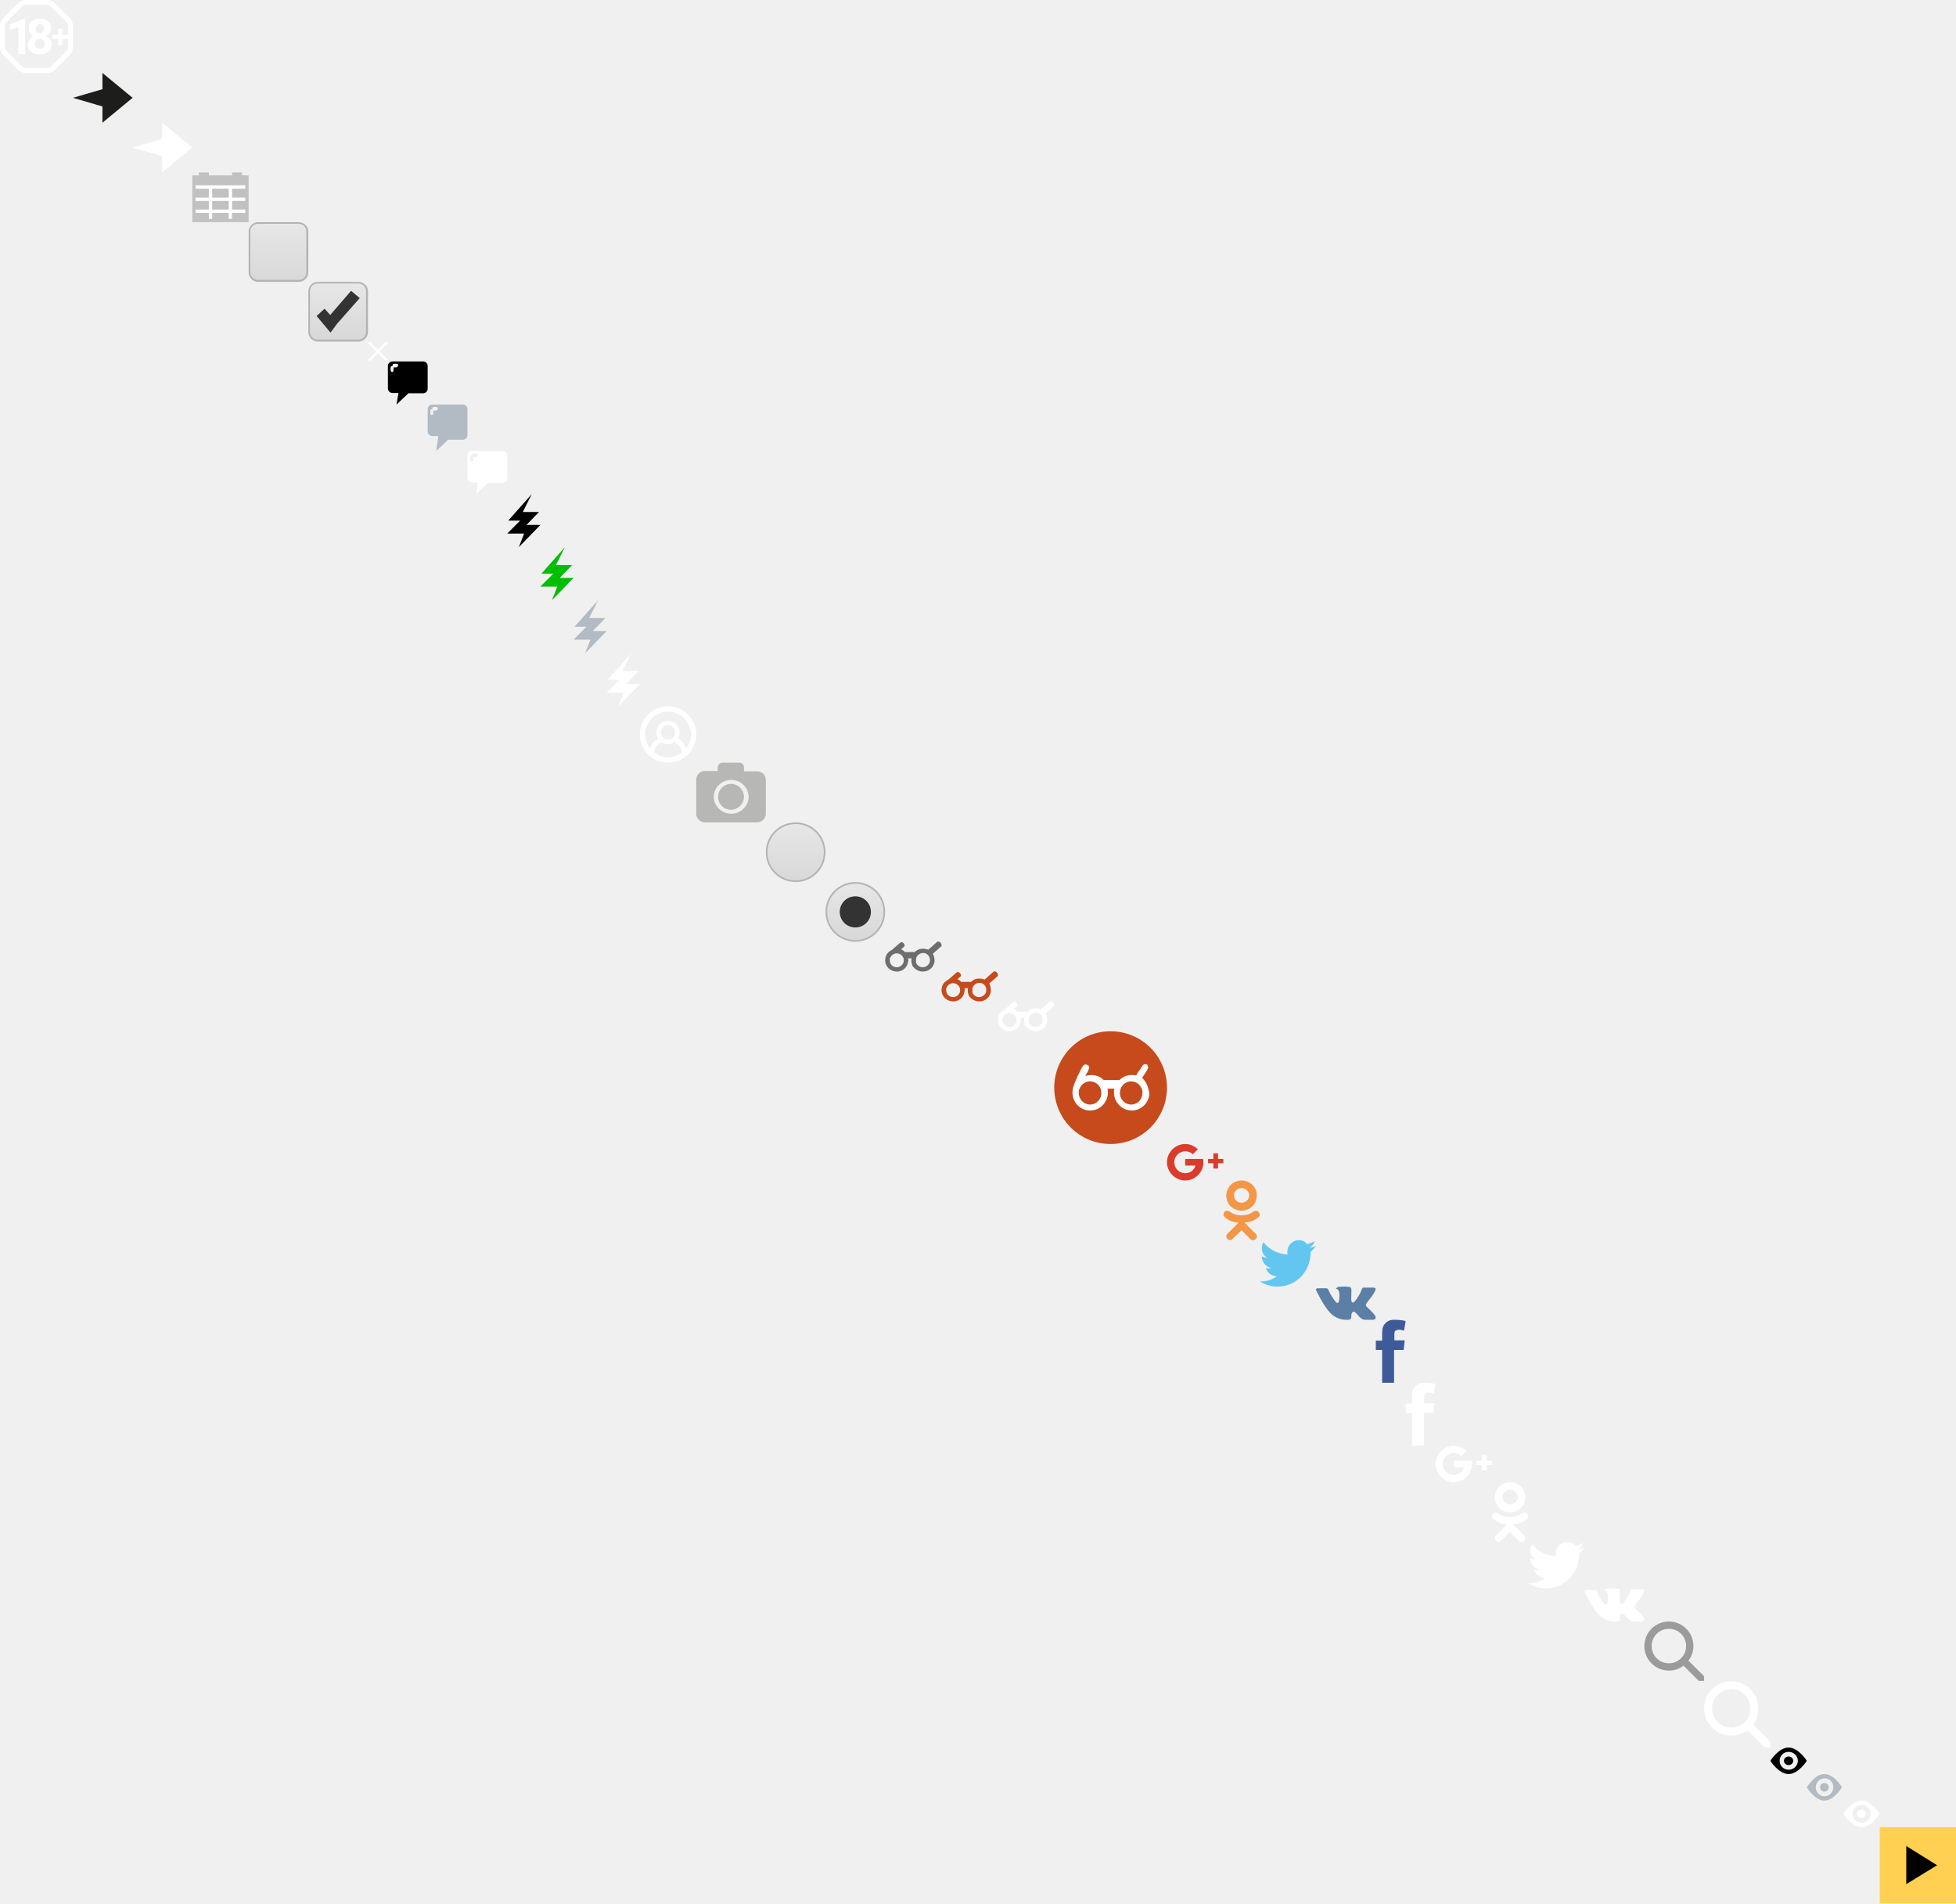
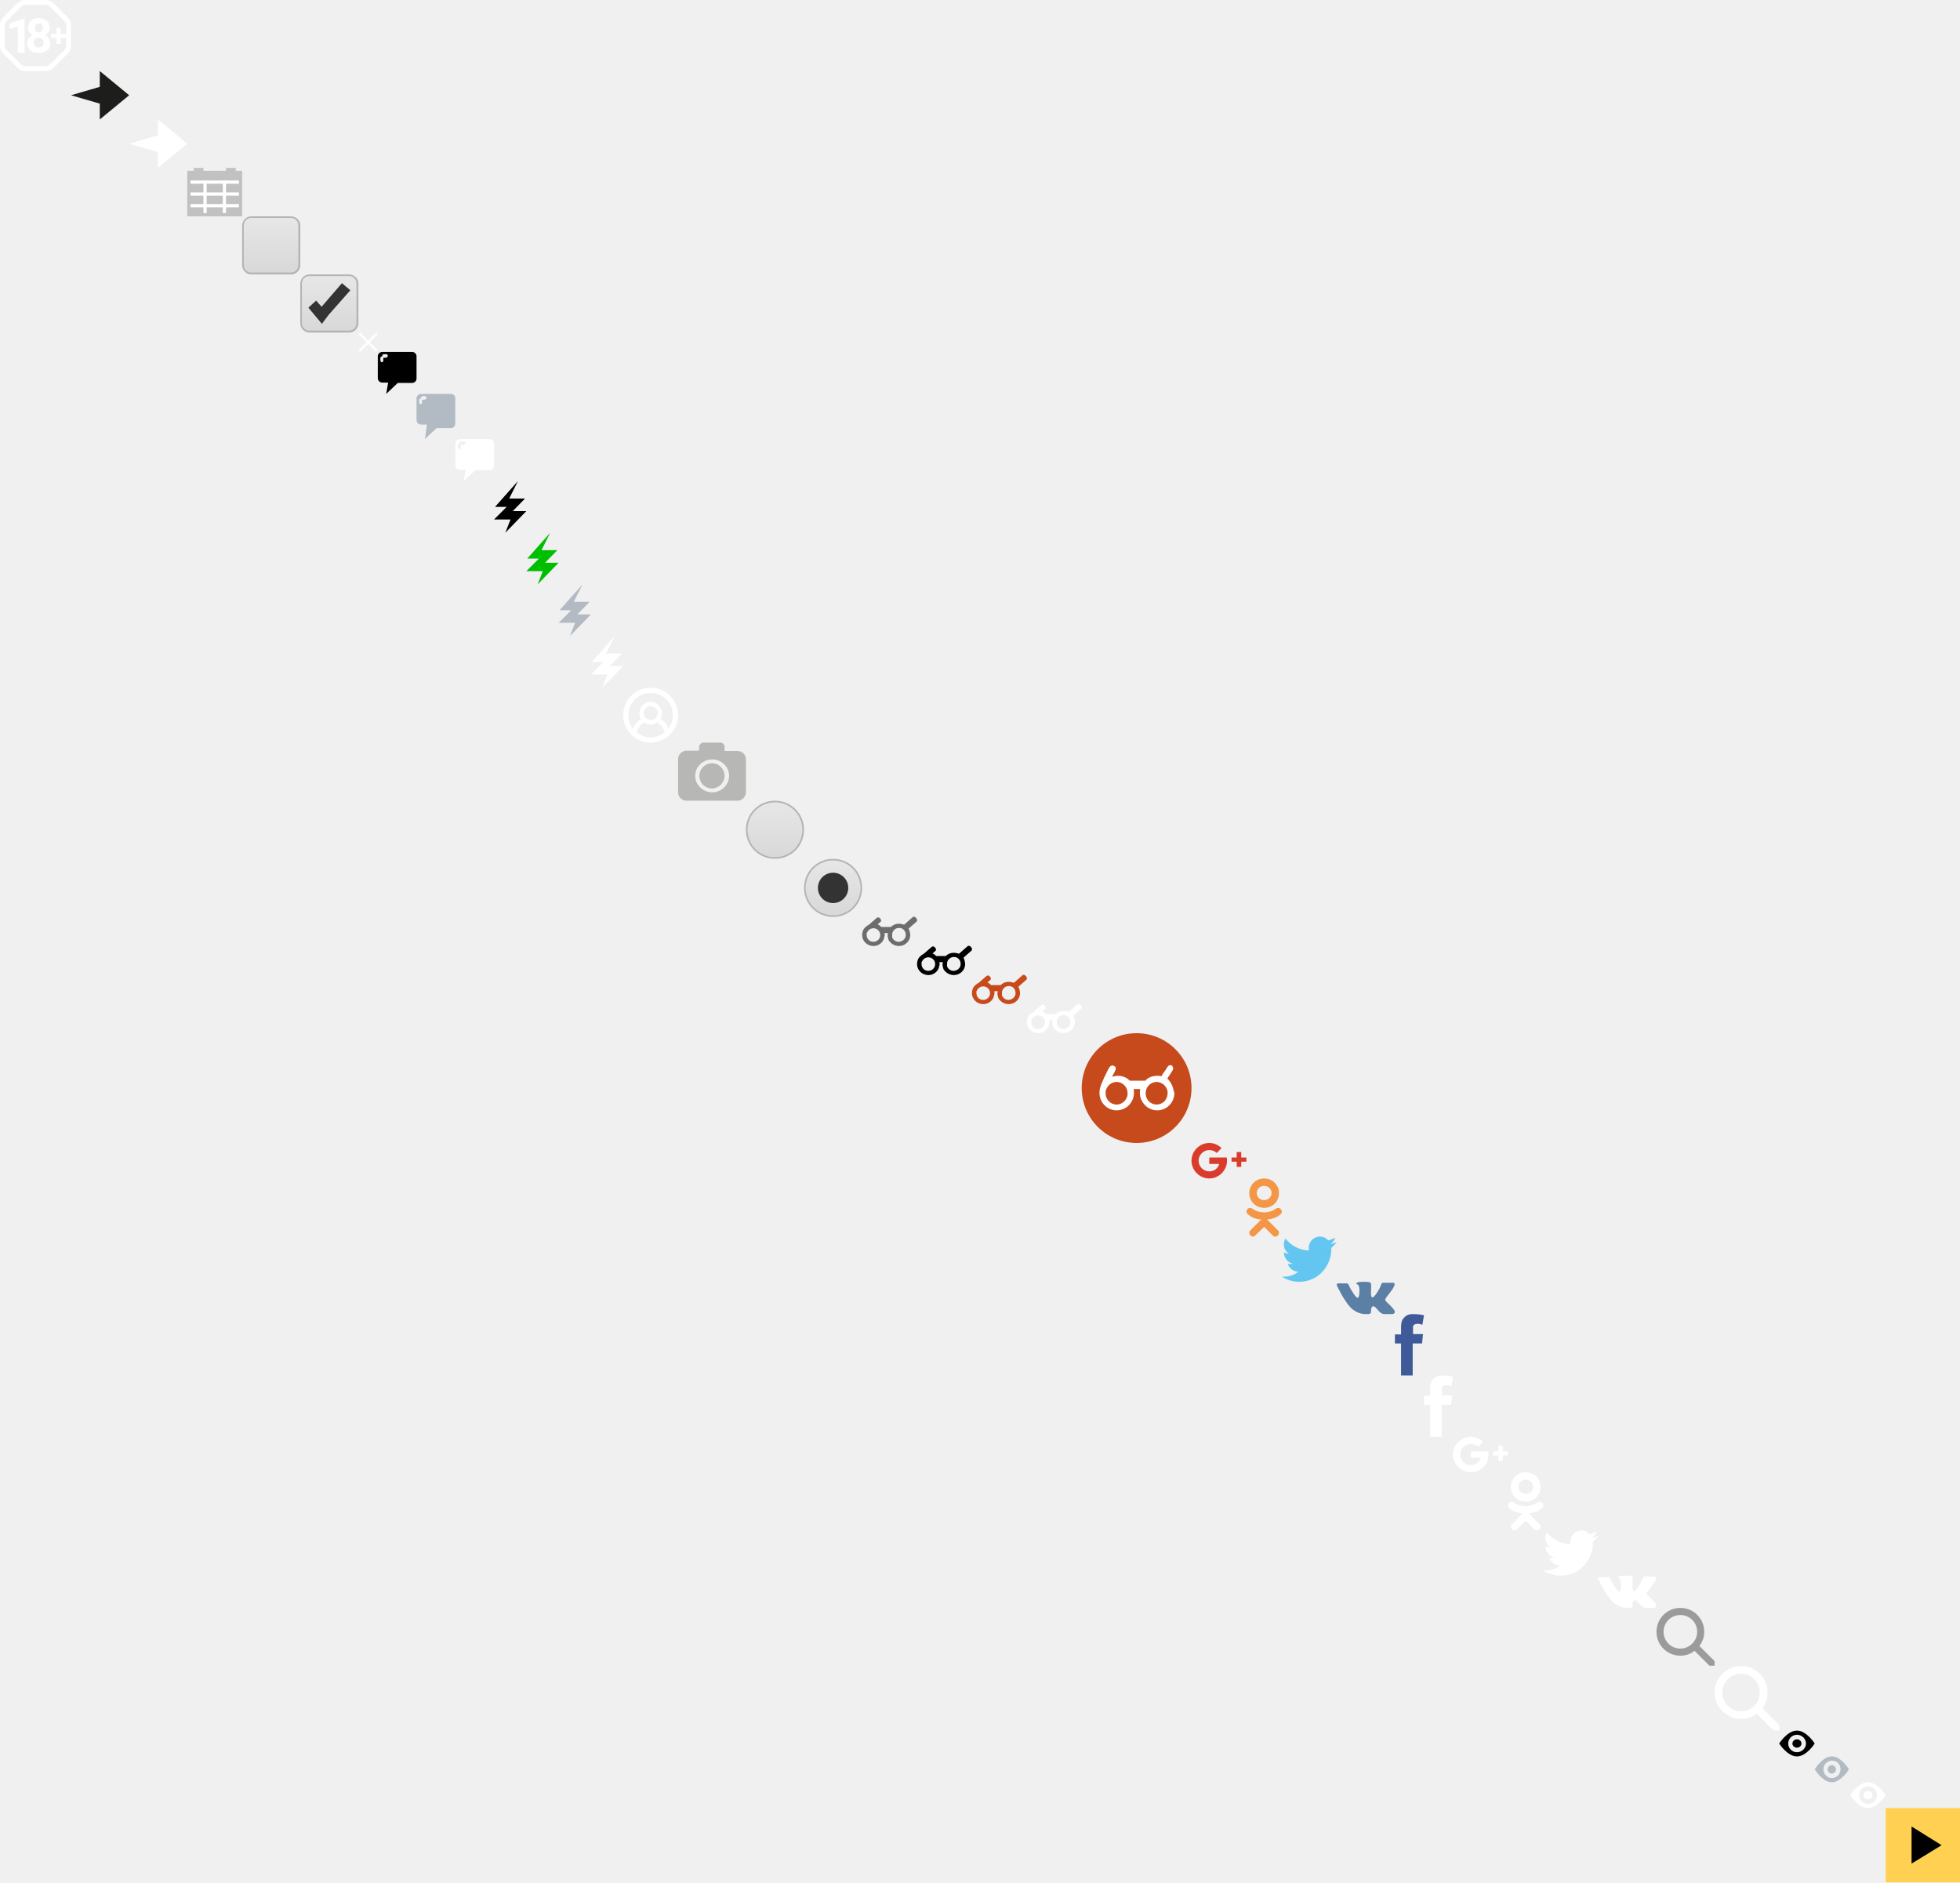
- <svg xmlns="http://www.w3.org/2000/svg" width="590" height="574" viewBox="0 0 590 574">
+ <svg xmlns="http://www.w3.org/2000/svg" width="607" height="583" viewBox="0 0 607 583">
  <svg id="18plus" viewBox="0 0 22 22" width="22" height="22">
    <style>.aast0{fill:#fff}</style>
    <path class="aast0" d="M14.2 22H7.8c-.9 0-1.7-.3-2.3-.9L.9 16.5c-.6-.6-.9-1.4-.9-2.3V7.8c0-.9.3-1.7.9-2.3L5.5.9C6.1.3 6.9 0 7.8 0h6.4c.9 0 1.7.3 2.3.9l4.6 4.6c.6.6.9 1.4.9 2.3v6.4c0 .9-.3 1.7-.9 2.3l-4.6 4.6c-.6.6-1.4.9-2.3.9zM7.8 1.5c-.5 0-.9.2-1.2.5L2 6.6c-.3.3-.5.7-.5 1.2v6.4c0 .5.2.9.5 1.2L6.6 20c.3.3.8.5 1.2.5h6.4c.5 0 .9-.2 1.2-.5l4.6-4.6c.3-.3.5-.8.5-1.2V7.8c0-.5-.2-.9-.5-1.2L15.4 2c-.3-.3-.8-.5-1.2-.5H7.8z" />
    <path class="aast0" d="M7.6 16.3H5.5V8.2L3 9V7.3l4.4-1.6h.2v10.6zM15.4 8.5c0 .5-.1 1-.4 1.4-.3.4-.6.7-1.1 1 .5.2.9.6 1.2 1 .3.4.5.9.5 1.5 0 .9-.3 1.7-1 2.2-.6.5-1.5.8-2.6.8s-2-.3-2.6-.8c-.6-.5-1-1.3-1-2.2 0-.6.2-1.1.5-1.5.3-.4.7-.8 1.2-1-.5-.2-.8-.6-1.1-1-.2-.4-.3-.9-.3-1.4 0-.9.3-1.6.9-2.2.6-.5 1.4-.7 2.4-.7s1.8.3 2.4.8c.7.5 1 1.2 1 2.1zm-1.9 4.7c0-.5-.1-.8-.4-1.1-.3-.3-.6-.4-1.1-.4-.4 0-.8.1-1.1.4s-.4.6-.4 1.1c0 .5.1.8.4 1.1.3.3.6.4 1.1.4.5 0 .8-.1 1.1-.4.3-.2.4-.6.4-1.1zm-.2-4.6c0-.4-.1-.7-.3-1s-.6-.3-1-.3-.7.1-.9.4c-.2.2-.3.6-.3 1s.1.8.3 1c.2.2.5.3.9.3s.7-.1.9-.4c.3-.2.4-.5.4-1z" />
    <g>
      <path class="aast0" d="M18.8 10.5h1.7v1.2h-1.7v1.9h-1.3v-1.9h-1.7v-1.2h1.7V8.6h1.3v1.9z" />
    </g>
  </svg>
  <svg id="arrow-black" viewBox="0 0 18 15" width="18" height="15" x="22" y="22">
    <style>.abst0{fill:#1d1d1b}</style>
    <path class="abst0" d="M18 7.5L8.9 0v4.9L0 7.5l8.9 2.6V15z" />
  </svg>
  <svg id="arrow-white" viewBox="0 0 18 15" width="18" height="15" x="40" y="37">
    <style>.acst0{fill:#fff}</style>
    <path class="acst0" d="M18 7.5L8.9 0v4.9L0 7.5l8.9 2.6V15z" />
  </svg>
  <svg id="calendar" viewBox="0 0 17 15" width="17" height="15" x="58" y="52">
    <style>.adst0{fill:#c1c1c1}.adst1{fill:#fff}</style>
    <path class="adst0" d="M0 .9h17V15H0V.9zM2 0h3v.9H2V0zM12 0h3v.9h-3V0z" />
    <g>
      <path class="adst1" d="M1 3.9h15v1H1v-1zM1 7.6h15v1H1v-1zM1 11.2h15v1H1v-1z" />
      <path class="adst1" d="M5 4h1v10H5V4zM11 4h1v10h-1V4z" />
    </g>
  </svg>
  <svg id="checkbox-off" viewBox="0 0 18 18" width="18" height="18" x="75" y="67">
    <style>.aest0{fill:url(#aeSVGID_1_)}.aest1{fill:#b4b4b4}</style>
    <linearGradient id="aeSVGID_1_" gradientUnits="userSpaceOnUse" x1="9" y1="18.657" x2="9" y2="1.132" gradientTransform="matrix(1 0 0 -1 0 18.89)">
      <stop offset="0" stop-color="#e6e7e6" />
      <stop offset="1" stop-color="#d8d8d8" />
    </linearGradient>
    <path class="aest0" d="M2.8.3h12.3c1.4 0 2.6 1.2 2.6 2.6v12.3c0 1.4-1.2 2.6-2.6 2.6H2.8c-1.4 0-2.6-1.2-2.6-2.6V2.8C.3 1.4 1.4.3 2.8.3z" />
    <path class="aest1" d="M15.2 18H2.8C1.3 18 0 16.7 0 15.2V2.8C0 1.3 1.3 0 2.8 0h12.3C16.7 0 18 1.3 18 2.8v12.3c0 1.6-1.3 2.9-2.8 2.9zM2.8.5C1.5.5.5 1.5.5 2.8v12.3c0 1.3 1 2.3 2.3 2.3h12.3c1.3 0 2.3-1 2.3-2.3V2.8c0-1.3-1-2.3-2.3-2.3H2.8z" />
  </svg>
  <svg id="checkbox-on" viewBox="0 0 18 18" width="18" height="18" x="93" y="85">
    <style>.afst0{fill:url(#afSVGID_1_)}.afst1{fill:#b4b4b4}.afst2{fill:#333}</style>
    <linearGradient id="afSVGID_1_" gradientUnits="userSpaceOnUse" x1="9" y1="18.657" x2="9" y2="1.132" gradientTransform="matrix(1 0 0 -1 0 18.89)">
      <stop offset="0" stop-color="#e6e7e6" />
      <stop offset="1" stop-color="#d8d8d8" />
    </linearGradient>
    <path class="afst0" d="M2.8.3h12.3c1.4 0 2.6 1.2 2.6 2.6v12.3c0 1.4-1.2 2.6-2.6 2.6H2.8c-1.4 0-2.6-1.2-2.6-2.6V2.8C.3 1.4 1.4.3 2.8.3z" />
    <path class="afst1" d="M15.2 18H2.8C1.3 18 0 16.7 0 15.2V2.8C0 1.3 1.3 0 2.8 0h12.3C16.7 0 18 1.3 18 2.8v12.3c0 1.6-1.3 2.9-2.8 2.9zM2.8.5C1.5.5.5 1.5.5 2.8v12.3c0 1.3 1 2.3 2.3 2.3h12.3c1.3 0 2.3-1 2.3-2.3V2.8c0-1.3-1-2.3-2.3-2.3H2.8z" />
    <path class="afst2" d="M15.5 4.9l-2.6-2.2L6.6 10 4.9 8.1l-2.4 2.2 4.2 5 2-2.7z" />
  </svg>
  <svg id="close" viewBox="0 0 6 6" width="6" height="6" x="111" y="103">
    <style>.agst0{fill:#fff}</style>
    <path class="agst0" d="M5.5 0L3 2.5.5 0 0 .5 2.5 3 0 5.5l.5.5L3 3.5 5.5 6l.5-.5L3.5 3 6 .5z" />
  </svg>
  <svg viewBox="0 0 12 13" width="12" height="13" id="comments-black" x="117" y="109">
    <path d="M10.6 0H1.4C.6 0 0 .6 0 1.4v6.7c0 .8.6 1.4 1.4 1.4h1.8L2.6 13l3.6-3.4h4.4c.8 0 1.4-.6 1.4-1.4V1.4c0-.8-.6-1.4-1.4-1.4zM2.5 1.8h-.7-.1V2.7c0 .3-.2.5-.5.5-.2-.1-.4-.4-.4-.6v-.7c0-.3.2-.5.5-.5h.1v-.2c0-.3.2-.5.5-.5h.7c.3 0 .5.2.5.5s-.4.6-.6.6z" />
  </svg>
  <svg id="comments-grey" viewBox="0 0 12 14" width="12" height="14" x="129" y="122">
    <style>.aist0{fill:#b2bbc3}</style>
    <path class="aist0" d="M10.6 0H1.4C.6 0 0 .6 0 1.4v6.7c0 .8.6 1.4 1.4 1.4h1.8L2.6 14l3.6-3.4h4.4c.8 0 1.4-.6 1.4-1.4V1.4c0-.8-.6-1.4-1.4-1.4zM2.5 1.8h-.7-.1V2.7c0 .3-.2.5-.5.5-.2-.1-.4-.4-.4-.6v-.7c0-.3.2-.5.5-.5h.1v-.2c0-.3.2-.5.5-.5h.7c.3 0 .5.2.5.5s-.4.6-.6.6z" />
  </svg>
  <svg id="comments-white" viewBox="0 0 12 13" width="12" height="13" x="141" y="136">
    <style>.ajst0{fill:#fff}</style>
    <path class="ajst0" d="M10.6 0H1.4C.6 0 0 .6 0 1.4v6.7c0 .8.6 1.4 1.4 1.4h1.8L2.6 13l3.6-3.4h4.4c.8 0 1.4-.6 1.4-1.4V1.4c0-.8-.6-1.4-1.4-1.4zM2.5 1.8h-.7-.1V2.7c0 .3-.2.5-.5.5-.2-.1-.4-.4-.4-.6v-.7c0-.3.2-.5.5-.5h.1v-.2c0-.3.2-.5.5-.5h.7c.3 0 .5.2.5.5s-.4.6-.6.6z" />
  </svg>
  <svg viewBox="0 0 10 16" width="10" height="16" id="like-black" x="153" y="149">
    <path d="M3.5 16L10 9.3H5.8l3.8-3.9H4.7L7.4 0 .3 8h3.6L0 11.9h5.1z" />
  </svg>
  <svg id="like-green" viewBox="0 0 10 16" width="10" height="16" x="163" y="165">
    <style>.alst0{fill:#00be00}</style>
    <path class="alst0" d="M3.5 16L10 9.3H5.8l3.8-3.9H4.7L7.4 0 .3 8h3.6L0 11.9h5.1z" />
  </svg>
  <svg id="like-grey" viewBox="0 0 10 16" width="10" height="16" x="173" y="181">
    <style>.amst0{fill:#b2bbc3}</style>
    <path class="amst0" d="M3.5 16L10 9.3H5.8l3.8-3.9H4.7L7.4 0 .3 8h3.6L0 11.9h5.1z" />
  </svg>
  <svg id="like-white" viewBox="0 0 10 16" width="10" height="16" x="183" y="197">
    <style>.anst0{fill:#fff}</style>
    <path class="anst0" d="M3.5 16L10 9.3H5.8l3.8-3.9H4.7L7.4 0 .3 8h3.6L0 11.9h5.1z" />
  </svg>
  <svg id="login" viewBox="0 0 17 17" width="17" height="17" x="193" y="213">
    <style>.aost0{fill:#fff}</style>
    <path class="aost0" d="M8.5 0C3.8 0 0 3.8 0 8.5S3.8 17 8.5 17 17 13.2 17 8.5 13.2 0 8.5 0zM4.2 13.9c.3-1.3 1.1-2.5 2.3-3.1.6.4 1.2.6 2 .6.9 0 1.7-.3 2.3-.9l-.2.4c1.2.6 1.9 1.7 2.2 3-1.2.9-2.7 1.5-4.3 1.5-1.6 0-3.1-.6-4.3-1.5zm2.1-6c0-1.2 1-2.2 2.2-2.2s2.2 1 2.2 2.2-1 2.1-2.2 2.1-2.2-.9-2.2-2.1zm7.7 4.7c-.5-1.2-1.3-2.3-2.5-3 .3-.5.5-1.1.5-1.7 0-1.9-1.6-3.5-3.5-3.5S5 5.9 5 7.9c0 .6.2 1.3.5 1.8-1.1.7-2 1.7-2.5 3-.9-1.2-1.4-2.7-1.4-4.2 0-3.8 3.1-6.9 6.9-6.9 3.8 0 6.9 3.1 6.9 6.9 0 1.5-.5 3-1.4 4.1z" />
  </svg>
  <svg id="photo" viewBox="0 0 21 18" width="21" height="18" x="210" y="230">
    <style>.apst0{fill:#b7b7b6}</style>
    <path class="apst0" d="M14.4 10.3c0 2.1-1.8 3.9-3.9 3.9-2.2 0-3.9-1.7-3.9-3.9s1.8-3.9 3.9-3.9c2.2 0 3.9 1.8 3.9 3.9zM21 5.1v10.3c0 1.4-1.2 2.6-2.6 2.6H2.6C1.2 18 0 16.8 0 15.4V5.1c0-1.4 1.2-2.6 2.6-2.6h3.9V1.3C6.6.6 7.2 0 7.9 0h5.2c.7 0 1.3.6 1.3 1.3v1.3h3.9c1.5 0 2.7 1.1 2.7 2.5zm-5.2 5.2c0-2.8-2.4-5.1-5.2-5.1-2.9 0-5.3 2.3-5.3 5.1s2.4 5.1 5.3 5.1c2.8 0 5.2-2.3 5.2-5.1z" />
  </svg>
  <svg id="radiobox-off" viewBox="0 0 18 18" width="18" height="18" x="231" y="248">
    <style>.aqst0{fill:url(#aqSVGID_1_)}.aqst1{fill:#b4b4b4}</style>
    <linearGradient id="aqSVGID_1_" gradientUnits="userSpaceOnUse" x1="9" y1="1.122" x2="9" y2="18.647" gradientTransform="matrix(1 0 0 -1 0 18.89)">
      <stop offset="0" stop-color="#d8d8d8" />
      <stop offset="1" stop-color="#e6e7e6" />
    </linearGradient>
    <path class="aqst0" d="M9 .3c4.8 0 8.7 3.9 8.7 8.7s-3.9 8.7-8.7 8.7C4.2 17.7.3 13.8.3 9S4.2.3 9 .3z" />
    <g>
      <path class="aqst1" d="M9 18c-5 0-9-4-9-9s4-9 9-9 9 4 9 9-4 9-9 9zM9 .5C4.3.5.5 4.3.5 9s3.8 8.5 8.5 8.5 8.5-3.8 8.5-8.5S13.7.5 9 .5z" />
    </g>
  </svg>
  <svg id="radiobox-on" viewBox="0 0 18 18" width="18" height="18" x="249" y="266">
    <style>.arst0{fill:url(#arSVGID_1_)}.arst1{fill:#b4b4b4}.arst2{fill:#333}</style>
    <linearGradient id="arSVGID_1_" gradientUnits="userSpaceOnUse" x1="9" y1="1.123" x2="9" y2="18.651" gradientTransform="matrix(1 0 0 -1 0 18.893)">
      <stop offset="0" stop-color="#d8d8d8" />
      <stop offset="1" stop-color="#e6e7e6" />
    </linearGradient>
    <path class="arst0" d="M9 .3c4.8 0 8.7 3.9 8.7 8.7s-3.9 8.7-8.7 8.7C4.2 17.7.3 13.8.3 9S4.2.3 9 .3z" />
    <g>
      <path class="arst1" d="M9 18c-5 0-9-4-9-9s4-9 9-9 9 4 9 9-4 9-9 9zM9 .5C4.3.5.5 4.3.5 9s3.8 8.5 8.5 8.5 8.5-3.8 8.5-8.5S13.7.5 9 .5z" />
    </g>
    <g>
      <path class="arst2" d="M9 4.3c2.6 0 4.7 2.1 4.7 4.7s-2.1 4.7-4.7 4.7S4.3 11.6 4.3 9 6.4 4.3 9 4.3z" />
    </g>
  </svg>
  <svg id="save" viewBox="0 0 17 9" width="17" height="9" x="267" y="284">
    <style>.asst0{fill:#6d6d6d}</style>
    <path class="asst0" d="M16.7.3c-.3-.4-.8-.5-1.1-.2L13 2.4c-.2-.1-.4-.1-.7-.2h-.1c-.3-.1-.5-.1-.8-.1-1.2 0-2 .5-2.5 1h-3c-.2-.3-.6-.6-1.1-.8l.9-.8c.3-.2.2-.7-.1-1C5.3.1 4.8 0 4.5.3L2.1 2.4c-.6.3-1.6 1-1.9 2-.1.3-.2.7-.2 1.2C0 7.5 1.6 9 3.5 9 4.8 9 6 8.3 6.6 7.1c.1-.2.2-.4.2-.7.1-.3.2-.5.2-.8 0-.2-.1-.6-.1-.6H8s-.1.4-.1.6c0 .3 0 .6.1.9.1.2.1.4.2.7.7 1.1 1.9 1.8 3.2 1.8 1.9 0 3.5-1.5 3.5-3.4 0-.4-.1-.8-.2-1.2 0-.2-.2-.4-.3-.8l2.5-2.2c.2-.2.2-.7-.2-1.1zM9.4 4.8c.3-.8 1.1-1.4 2-1.4h.1c.9 0 1.6.6 1.9 1.4v.1c.1.2.1.4.1.6v.2c0 .6-.3 1.1-.8 1.5-.4.3-.9.5-1.4.5-.9 0-1.7-.6-2-1.4v-.7c0-.3 0-.5.1-.8zm-8 .2c0-.1 0-.1.1-.1.3-.8 1.1-1.4 2-1.4.9 0 1.7.6 2 1.4.1.2.1.5.1.7 0 .2 0 .5-.1.7-.3.8-1.1 1.4-2 1.4-1.2 0-2.1-.9-2.1-2.1V5z" />
  </svg>
-   <svg id="save-red" viewBox="0 0 17 9" width="17" height="9" x="284" y="293">
-     <style>.atst0{fill:#c64a1b}</style>
+   <svg id="save-black" viewBox="0 0 17 9" width="17" height="9" x="284" y="293">
+     <style>.atst0{fill:#000}</style>
    <path class="atst0" d="M16.7.3c-.3-.4-.8-.5-1.1-.2L13 2.4c-.2-.1-.4-.1-.7-.2h-.1c-.3-.1-.5-.1-.8-.1-1.2 0-2 .5-2.5 1h-3c-.2-.3-.6-.6-1.1-.8l.9-.8c.3-.2.2-.7-.1-1C5.3.1 4.8 0 4.5.3L2.1 2.4c-.6.3-1.6 1-1.9 2-.1.3-.2.7-.2 1.2C0 7.5 1.6 9 3.5 9 4.8 9 6 8.3 6.6 7.1c.1-.2.2-.4.2-.7.1-.3.2-.5.2-.8 0-.2-.1-.6-.1-.6H8s-.1.4-.1.6c0 .3 0 .6.1.9.1.2.1.4.2.7.7 1.1 1.9 1.8 3.2 1.8 1.9 0 3.5-1.5 3.5-3.4 0-.4-.1-.8-.2-1.2 0-.2-.2-.4-.3-.8l2.5-2.2c.2-.2.2-.7-.2-1.1zM9.4 4.8c.3-.8 1.1-1.4 2-1.4h.1c.9 0 1.6.6 1.9 1.4v.1c.1.2.1.4.1.6v.2c0 .6-.3 1.1-.8 1.5-.4.3-.9.5-1.4.5-.9 0-1.7-.6-2-1.4v-.7c0-.3 0-.5.1-.8zm-8 .2c0-.1 0-.1.1-.1.3-.8 1.1-1.4 2-1.4.9 0 1.7.6 2 1.4.1.2.1.5.1.7 0 .2 0 .5-.1.7-.3.8-1.1 1.4-2 1.4-1.2 0-2.1-.9-2.1-2.1V5z" />
  </svg>
-   <svg id="save-white" viewBox="0 0 17 9" width="17" height="9" x="301" y="302">
-     <style>.aust0{fill:#fff}</style>
+   <svg id="save-red" viewBox="0 0 17 9" width="17" height="9" x="301" y="302">
+     <style>.aust0{fill:#c64a1b}</style>
    <path class="aust0" d="M16.7.3c-.3-.4-.8-.5-1.1-.2L13 2.4c-.2-.1-.4-.1-.7-.2h-.1c-.3-.1-.5-.1-.8-.1-1.2 0-2 .5-2.5 1h-3c-.2-.3-.6-.6-1.1-.8l.9-.8c.3-.2.2-.7-.1-1C5.3.1 4.8 0 4.5.3L2.1 2.4c-.6.3-1.6 1-1.9 2-.1.3-.2.7-.2 1.2C0 7.5 1.6 9 3.5 9 4.8 9 6 8.3 6.6 7.1c.1-.2.2-.4.2-.7.1-.3.2-.5.2-.8 0-.2-.1-.6-.1-.6H8s-.1.4-.1.6c0 .3 0 .6.1.9.1.2.1.4.2.7.7 1.1 1.9 1.8 3.2 1.8 1.9 0 3.5-1.5 3.5-3.4 0-.4-.1-.8-.2-1.2 0-.2-.2-.4-.3-.8l2.5-2.2c.2-.2.2-.7-.2-1.1zM9.4 4.8c.3-.8 1.1-1.4 2-1.4h.1c.9 0 1.6.6 1.9 1.4v.1c.1.2.1.4.1.6v.2c0 .6-.3 1.1-.8 1.5-.4.3-.9.5-1.4.5-.9 0-1.7-.6-2-1.4v-.7c0-.3 0-.5.1-.8zm-8 .2c0-.1 0-.1.1-.1.3-.8 1.1-1.4 2-1.4.9 0 1.7.6 2 1.4.1.2.1.5.1.7 0 .2 0 .5-.1.7-.3.8-1.1 1.4-2 1.4-1.2 0-2.1-.9-2.1-2.1V5z" />
  </svg>
-   <svg id="saved" viewBox="0 0 34 34" width="34" height="34" x="318" y="311">
-     <style>.avst0{fill:#c64a1b}.avst1{fill:#fff}</style>
-     <path class="avst0" d="M17 0c9.4 0 17 7.6 17 17s-7.6 17-17 17S0 26.4 0 17 7.6 0 17 0z" />
-     <path class="avst1" d="M28.2 16.7c-.2-.6-.8-1.8-1.6-2.6l-.1-.1.1-.1s1.5-2.2 1.7-2.7c.1-.4-.1-.7-.2-1-.1-.2-.4-.3-.6-.3-.4 0-.7.2-.9.5-.2.3-.4.6-.7 1.1-.1.1-.2.3-.3.4-.3.4-.6.8-.8 1.3l-.1.1h-.1c-.4-.1-.8-.1-1.2-.1-1.9 0-3.1.8-3.7 1.5h-4.8c-.7-.7-1.9-1.5-3.7-1.5-.5 0-.9.1-1.4.2l-.4.1.3-.6c.3-.5.6-1.1.7-1.4.2-.4.2-.8 0-1.1-.4-.2-.6-.4-.9-.4-.4 0-.8.3-1 .7 0 .1-.1.2-.2.3-.6 1.2-2.1 4.2-2.5 5.6-.2.6-.3 1.2-.3 1.9 0 3 2.4 5.4 5.3 5.4 2 0 3.9-1.1 4.8-3 .2-.3.3-.7.4-1 .1-.4.2-.9.2-1.4 0-.3-.1-1-.1-1v-.2h2v.2s-.1.7-.1 1c0 .5.1.9.2 1.4.1.4.2.7.4 1 .9 1.8 2.7 3 4.8 3 2.9 0 5.3-2.4 5.3-5.4-.2-.5-.3-1.2-.5-1.8zM14 19.8c-.5 1.4-1.8 2.3-3.2 2.3-1.9 0-3.4-1.6-3.4-3.5 0-.3 0-.7.1-1 0-.1.1-.2.1-.2.5-1.4 1.8-2.3 3.2-2.3 1.4 0 2.7.9 3.2 2.3.1.4.2.8.2 1.2 0 .4 0 .8-.2 1.2zm12.6-1.1v.1c-.1 1-.5 1.9-1.2 2.5-.6.5-1.4.8-2.2.8-1.4 0-2.7-.9-3.2-2.3-.1-.4-.2-.8-.2-1.2 0-.4.1-.8.2-1.2.5-1.4 1.8-2.3 3.2-2.3h.1c1.4.1 2.6.9 3.1 2.3 0 0 0 .1.1.2.1.3.1.7.1 1.1 0-.1 0-.1 0 0z" />
+   <svg id="save-white" viewBox="0 0 17 9" width="17" height="9" x="318" y="311">
+     <style>.avst0{fill:#fff}</style>
+     <path class="avst0" d="M16.7.3c-.3-.4-.8-.5-1.1-.2L13 2.4c-.2-.1-.4-.1-.7-.2h-.1c-.3-.1-.5-.1-.8-.1-1.2 0-2 .5-2.5 1h-3c-.2-.3-.6-.6-1.1-.8l.9-.8c.3-.2.2-.7-.1-1C5.3.1 4.8 0 4.5.3L2.1 2.4c-.6.3-1.6 1-1.9 2-.1.3-.2.7-.2 1.2C0 7.5 1.6 9 3.5 9 4.8 9 6 8.3 6.6 7.1c.1-.2.2-.4.2-.7.1-.3.2-.5.2-.8 0-.2-.1-.6-.1-.6H8s-.1.4-.1.6c0 .3 0 .6.1.9.1.2.1.4.2.7.7 1.1 1.9 1.8 3.2 1.8 1.9 0 3.5-1.5 3.5-3.4 0-.4-.1-.8-.2-1.2 0-.2-.2-.4-.3-.8l2.5-2.2c.2-.2.2-.7-.2-1.1zM9.4 4.8c.3-.8 1.1-1.4 2-1.4h.1c.9 0 1.6.6 1.9 1.4v.1c.1.2.1.4.1.6v.2c0 .6-.3 1.1-.8 1.5-.4.3-.9.5-1.4.5-.9 0-1.7-.6-2-1.4v-.7c0-.3 0-.5.1-.8zm-8 .2c0-.1 0-.1.1-.1.3-.8 1.1-1.4 2-1.4.9 0 1.7.6 2 1.4.1.2.1.5.1.7 0 .2 0 .5-.1.7-.3.8-1.1 1.4-2 1.4-1.2 0-2.1-.9-2.1-2.1V5z" />
  </svg>
-   <svg id="sc2-google" viewBox="0 0 17 11" width="17" height="11" x="352" y="345">
-     <style>.awst0{fill:#da3c2c}</style>
-     <path class="awst0" d="M10.9 4.5H5.5v2h3.1C8.2 7.9 7 8.8 5.5 8.8c-1.8 0-3.3-1.5-3.3-3.3s1.5-3.3 3.3-3.3c.9 0 1.7.3 2.3.9l1.5-1.5C8.3.6 7 0 5.5 0 2.5 0 0 2.5 0 5.5S2.5 11 5.5 11 11 8.5 11 5.5c0-.3 0-.7-.1-1zM17 4.5h-1.6V2.8H14v1.7h-1.6v1.3H14v1.6h1.4V5.8H17z" />
+   <svg id="saved" viewBox="0 0 34 34" width="34" height="34" x="335" y="320">
+     <style>.awst0{fill:#c64a1b}.awst1{fill:#fff}</style>
+     <path class="awst0" d="M17 0c9.4 0 17 7.6 17 17s-7.6 17-17 17S0 26.4 0 17 7.6 0 17 0z" />
+     <path class="awst1" d="M28.2 16.7c-.2-.6-.8-1.8-1.6-2.6l-.1-.1.1-.1s1.5-2.2 1.7-2.7c.1-.4-.1-.7-.2-1-.1-.2-.4-.3-.6-.3-.4 0-.7.2-.9.5-.2.3-.4.6-.7 1.1-.1.1-.2.3-.3.4-.3.4-.6.8-.8 1.3l-.1.1h-.1c-.4-.1-.8-.1-1.2-.1-1.9 0-3.1.8-3.7 1.5h-4.8c-.7-.7-1.9-1.5-3.7-1.5-.5 0-.9.1-1.4.2l-.4.1.3-.6c.3-.5.6-1.1.7-1.4.2-.4.2-.8 0-1.1-.4-.2-.6-.4-.9-.4-.4 0-.8.3-1 .7 0 .1-.1.2-.2.3-.6 1.2-2.1 4.2-2.5 5.6-.2.6-.3 1.2-.3 1.9 0 3 2.4 5.4 5.3 5.4 2 0 3.9-1.1 4.8-3 .2-.3.3-.7.4-1 .1-.4.2-.9.2-1.4 0-.3-.1-1-.1-1v-.2h2v.2s-.1.7-.1 1c0 .5.1.9.2 1.4.1.4.2.7.4 1 .9 1.8 2.7 3 4.8 3 2.9 0 5.3-2.4 5.3-5.4-.2-.5-.3-1.2-.5-1.8zM14 19.8c-.5 1.4-1.8 2.3-3.2 2.3-1.9 0-3.4-1.6-3.4-3.5 0-.3 0-.7.1-1 0-.1.1-.2.1-.2.5-1.4 1.8-2.3 3.2-2.3 1.4 0 2.7.9 3.2 2.3.1.4.2.8.2 1.2 0 .4 0 .8-.2 1.2zm12.6-1.1v.1c-.1 1-.5 1.9-1.2 2.5-.6.5-1.4.8-2.2.8-1.4 0-2.7-.9-3.2-2.3-.1-.4-.2-.8-.2-1.2 0-.4.1-.8.2-1.2.5-1.4 1.8-2.3 3.2-2.3h.1c1.4.1 2.6.9 3.1 2.3 0 0 0 .1.1.2.1.3.1.7.1 1.1 0-.1 0-.1 0 0z" />
  </svg>
-   <svg id="sc2-odnoclass" viewBox="0 0 11 18" width="11" height="18" x="369" y="356">
-     <style>.axst0{fill:#f39747}</style>
-     <path class="axst0" d="M10.8 9.7c-.3-.5-1-.9-1.9-.2-1.3 1-3.4 1-3.4 1s-2.1 0-3.4-1c-1-.7-1.7-.3-1.9.2-.5.9.1 1.3 1.2 2.1 1 .6 2.4.9 3.2.9l-.7.7-2.7 2.7c-.4.4-.4 1.1 0 1.5l.1.1c.2.2.5.3.7.3.3 0 .5-.1.7-.3L5.5 15l2.7 2.7c.4.4 1.1.4 1.5 0l.1-.1c.4-.4.4-1.1 0-1.5l-2.7-2.7-.7-.7c.9-.1 2.2-.3 3.2-.9 1.2-.8 1.7-1.2 1.2-2.1zM5.5 2.3c1.3 0 2.3 1 2.3 2.2s-1 2.2-2.3 2.2-2.3-1-2.3-2.2 1-2.2 2.3-2.2zm0 6.8c2.6 0 4.6-2 4.6-4.6C10.1 2 8.1 0 5.5 0S.9 2 .9 4.6c0 2.5 2 4.5 4.6 4.5z" />
+   <svg id="sc2-google" viewBox="0 0 17 11" width="17" height="11" x="369" y="354">
+     <style>.axst0{fill:#da3c2c}</style>
+     <path class="axst0" d="M10.9 4.5H5.5v2h3.1C8.2 7.9 7 8.8 5.5 8.8c-1.8 0-3.3-1.5-3.3-3.3s1.5-3.3 3.3-3.3c.9 0 1.7.3 2.3.9l1.5-1.5C8.3.6 7 0 5.5 0 2.5 0 0 2.5 0 5.5S2.5 11 5.5 11 11 8.5 11 5.5c0-.3 0-.7-.1-1zM17 4.5h-1.6V2.8H14v1.7h-1.6v1.3H14v1.6h1.4V5.8H17z" />
  </svg>
-   <svg id="sc2-twiter" viewBox="0 0 17 14" width="17" height="14" x="380" y="374">
-     <style>.ayst0{fill:#63c6f1}</style>
-     <path class="ayst0" d="M17 1.7c-.6.3-1.3.5-2 .6.7-.4 1.3-1.1 1.5-2-.7.4-1.4.7-2.2.9C13.7.4 12.8 0 11.8 0c-2 0-3.5 1.6-3.5 3.5 0 .3 0 .5.1.8-3-.1-5.6-1.5-7.3-3.7-.3.6-.5 1.2-.5 1.8 0 1.2.6 2.3 1.6 2.9-.6 0-1.1-.2-1.6-.4C.6 6.6 1.8 8 3.4 8.4c-.3 0-.6.1-.9.1-.2 0-.4 0-.7-.1.4 1.4 1.7 2.4 3.3 2.5-1.2.9-2.7 1.5-4.3 1.5H0c1.5 1 3.4 1.6 5.3 1.6 6.4 0 10-5.4 10-10v-.5c.6-.5 1.2-1.1 1.7-1.8z" />
+   <svg id="sc2-odnoclass" viewBox="0 0 11 18" width="11" height="18" x="386" y="365">
+     <style>.ayst0{fill:#f39747}</style>
+     <path class="ayst0" d="M10.8 9.7c-.3-.5-1-.9-1.9-.2-1.3 1-3.4 1-3.4 1s-2.1 0-3.4-1c-1-.7-1.7-.3-1.9.2-.5.9.1 1.3 1.2 2.1 1 .6 2.4.9 3.2.9l-.7.7-2.7 2.7c-.4.4-.4 1.1 0 1.5l.1.1c.2.2.5.3.7.3.3 0 .5-.1.7-.3L5.5 15l2.7 2.7c.4.4 1.1.4 1.5 0l.1-.1c.4-.4.4-1.1 0-1.5l-2.7-2.7-.7-.7c.9-.1 2.2-.3 3.2-.9 1.2-.8 1.7-1.2 1.2-2.1zM5.5 2.3c1.3 0 2.3 1 2.3 2.2s-1 2.2-2.3 2.2-2.3-1-2.3-2.2 1-2.2 2.3-2.2zm0 6.8c2.6 0 4.6-2 4.6-4.6C10.1 2 8.1 0 5.5 0S.9 2 .9 4.6c0 2.5 2 4.5 4.6 4.5z" />
  </svg>
-   <svg id="sc2-vk" viewBox="0 0 18 10" width="18" height="10" x="397" y="388">
-     <style>.azst0{fill:#5b7fa5}</style>
-     <path class="azst0" d="M17.2 10h-2.4s-.5.1-1.2-.4c-.9-.6-1.7-2.2-2.4-2-.7.2-.6 1.6-.6 1.6s0 .3-.1.5c-.3.2-.6.3-.6.3H8.8s-2.4.1-4.5-2C2.1 5.7 0 1.1 0 1.1S-.1.8 0 .7C.1.5.5.5.5.5h2.6s.2 0 .4.2c.1.1.2.3.2.3s.4 1 1 1.9c1.1 1.8 1.6 2.2 1.9 2 .5-.3.4-2.6.4-2.6s0-.8-.3-1.2C6.6.8 6.2.7 6 .7c-.1 0 .1-.3.4-.5C6.9 0 7.7 0 8.7 0c.8 0 1 .1 1.3.1.9.2.6 1 .6 2.9 0 .6-.1 1.5.3 1.8.2.1.7 0 1.9-2 .6-.9 1-2.1 1-2.1s.1-.2.2-.3c.1-.1.3-.1.3-.1H17s.8-.1.9.3-.3 1.3-1.4 2.7c-1.8 2.4-2 2.1-.5 3.5 1.4 1.3 1.7 1.9 1.8 2 .6 1.1-.6 1.2-.6 1.2" />
+   <svg id="sc2-twiter" viewBox="0 0 17 14" width="17" height="14" x="397" y="383">
+     <style>.azst0{fill:#63c6f1}</style>
+     <path class="azst0" d="M17 1.7c-.6.3-1.3.5-2 .6.7-.4 1.3-1.1 1.5-2-.7.4-1.4.7-2.2.9C13.7.4 12.8 0 11.8 0c-2 0-3.5 1.6-3.5 3.5 0 .3 0 .5.1.8-3-.1-5.6-1.5-7.3-3.7-.3.6-.5 1.2-.5 1.8 0 1.2.6 2.3 1.6 2.9-.6 0-1.1-.2-1.6-.4C.6 6.6 1.8 8 3.4 8.4c-.3 0-.6.1-.9.1-.2 0-.4 0-.7-.1.4 1.4 1.7 2.4 3.3 2.5-1.2.9-2.7 1.5-4.3 1.5H0c1.5 1 3.4 1.6 5.3 1.6 6.4 0 10-5.4 10-10v-.5c.6-.5 1.2-1.1 1.7-1.8z" />
  </svg>
-   <svg id="sc2_fb" viewBox="0 0 9 19" width="9" height="19" x="415" y="398">
-     <style>.bast0{fill:#3e5a98}</style>
-     <path class="bast0" d="M0 6.3h1.9V4.4c0-.8 0-2.1.6-2.9C3.2.6 4 0 5.5 0 8 0 9 .4 9 .4l-.5 2.9S7.7 3 7 3s-1.4.3-1.4 1v2.2h3.1l-.3 2.9H5.5V19H1.9V9.1H0V6.3z" />
+   <svg id="sc2-vk" viewBox="0 0 18 10" width="18" height="10" x="414" y="397">
+     <style>.bast0{fill:#5b7fa5}</style>
+     <path class="bast0" d="M17.2 10h-2.4s-.5.1-1.2-.4c-.9-.6-1.7-2.2-2.4-2-.7.2-.6 1.6-.6 1.6s0 .3-.1.5c-.3.2-.6.3-.6.3H8.8s-2.4.1-4.5-2C2.1 5.7 0 1.1 0 1.1S-.1.8 0 .7C.1.5.5.5.5.5h2.6s.2 0 .4.2c.1.1.2.3.2.3s.4 1 1 1.9c1.1 1.8 1.6 2.2 1.9 2 .5-.3.4-2.6.4-2.6s0-.8-.3-1.2C6.6.8 6.2.7 6 .7c-.1 0 .1-.3.4-.5C6.9 0 7.7 0 8.7 0c.8 0 1 .1 1.3.1.9.2.6 1 .6 2.9 0 .6-.1 1.5.3 1.8.2.1.7 0 1.9-2 .6-.9 1-2.1 1-2.1s.1-.2.2-.3c.1-.1.3-.1.3-.1H17s.8-.1.9.3-.3 1.3-1.4 2.7c-1.8 2.4-2 2.1-.5 3.5 1.4 1.3 1.7 1.9 1.8 2 .6 1.1-.6 1.2-.6 1.2" />
  </svg>
-   <svg id="sc3-fb" viewBox="0 0 9 19" width="9" height="19" x="424" y="417">
-     <style>.bbst0{fill:#fff}</style>
+   <svg id="sc2_fb" viewBox="0 0 9 19" width="9" height="19" x="432" y="407">
+     <style>.bbst0{fill:#3e5a98}</style>
    <path class="bbst0" d="M0 6.3h1.9V4.4c0-.8 0-2.1.6-2.9C3.2.6 4 0 5.5 0 8 0 9 .4 9 .4l-.5 2.9S7.7 3 7 3s-1.4.3-1.4 1v2.2h3.1l-.3 2.9H5.5V19H1.9V9.1H0V6.3z" />
  </svg>
-   <svg id="sc3-google" viewBox="0 0 17 11" width="17" height="11" x="433" y="436">
+   <svg id="sc3-fb" viewBox="0 0 9 19" width="9" height="19" x="441" y="426">
    <style>.bcst0{fill:#fff}</style>
-     <path class="bcst0" d="M10.9 4.5H5.5v2h3.1C8.2 7.9 7 8.8 5.5 8.8c-1.8 0-3.3-1.5-3.3-3.3s1.5-3.3 3.3-3.3c.9 0 1.7.3 2.3.9l1.5-1.5C8.3.6 7 0 5.5 0 2.5 0 0 2.5 0 5.5S2.5 11 5.5 11 11 8.5 11 5.5c0-.3 0-.7-.1-1zM17 4.5h-1.6V2.8H14v1.7h-1.6v1.3H14v1.6h1.4V5.8H17z" />
+     <path class="bcst0" d="M0 6.3h1.9V4.4c0-.8 0-2.1.6-2.9C3.2.6 4 0 5.5 0 8 0 9 .4 9 .4l-.5 2.9S7.7 3 7 3s-1.4.3-1.4 1v2.2h3.1l-.3 2.9H5.5V19H1.9V9.1H0V6.3z" />
  </svg>
-   <svg id="sc3-odnoclass" viewBox="0 0 11 18" width="11" height="18" x="450" y="447">
+   <svg id="sc3-google" viewBox="0 0 17 11" width="17" height="11" x="450" y="445">
    <style>.bdst0{fill:#fff}</style>
-     <path class="bdst0" d="M10.8 9.7c-.3-.5-1-.9-1.9-.2-1.3 1-3.4 1-3.4 1s-2.1 0-3.4-1c-1-.7-1.7-.3-1.9.2-.5.9.1 1.3 1.2 2.1 1 .6 2.4.9 3.2.9l-.7.7-2.7 2.7c-.4.4-.4 1.1 0 1.5l.1.1c.2.2.5.3.7.3.3 0 .5-.1.7-.3L5.5 15l2.7 2.7c.4.4 1.1.4 1.5 0l.1-.1c.4-.4.4-1.1 0-1.5l-2.7-2.7-.7-.7c.9-.1 2.2-.3 3.2-.9 1.2-.8 1.7-1.2 1.2-2.1zM5.5 2.3c1.3 0 2.3 1 2.3 2.2 0 1.2-1 2.2-2.3 2.2-1.3 0-2.3-1-2.3-2.2 0-1.2 1-2.2 2.3-2.2zm0 6.8c2.6 0 4.6-2 4.6-4.6C10.1 2 8.1 0 5.5 0S.9 2 .9 4.6c0 2.5 2 4.5 4.6 4.5z" />
+     <path class="bdst0" d="M10.9 4.5H5.5v2h3.1C8.2 7.9 7 8.8 5.5 8.8c-1.8 0-3.3-1.5-3.3-3.3s1.5-3.3 3.3-3.3c.9 0 1.7.3 2.3.9l1.5-1.5C8.3.6 7 0 5.5 0 2.5 0 0 2.5 0 5.5S2.5 11 5.5 11 11 8.5 11 5.5c0-.3 0-.7-.1-1zM17 4.5h-1.6V2.8H14v1.7h-1.6v1.3H14v1.6h1.4V5.8H17z" />
  </svg>
-   <svg id="sc3-twiter" viewBox="0 0 17 14" width="17" height="14" x="461" y="465">
+   <svg id="sc3-odnoclass" viewBox="0 0 11 18" width="11" height="18" x="467" y="456">
    <style>.best0{fill:#fff}</style>
-     <path class="best0" d="M17 1.7c-.6.3-1.3.5-2 .6.7-.4 1.3-1.1 1.5-2-.7.4-1.4.7-2.2.9C13.7.4 12.8 0 11.8 0c-2 0-3.5 1.6-3.5 3.5 0 .3 0 .5.1.8-3-.1-5.6-1.5-7.3-3.7-.3.6-.5 1.2-.5 1.8 0 1.2.6 2.3 1.6 2.9-.6 0-1.1-.2-1.6-.4C.6 6.6 1.8 8 3.4 8.4c-.3 0-.6.1-.9.1-.2 0-.4 0-.7-.1.4 1.4 1.7 2.4 3.3 2.5-1.2.9-2.7 1.5-4.3 1.5H0c1.5 1 3.4 1.6 5.3 1.6 6.4 0 10-5.4 10-10v-.5c.6-.5 1.2-1.1 1.7-1.8z" />
+     <path class="best0" d="M10.8 9.7c-.3-.5-1-.9-1.9-.2-1.3 1-3.4 1-3.4 1s-2.1 0-3.4-1c-1-.7-1.7-.3-1.9.2-.5.9.1 1.3 1.2 2.1 1 .6 2.4.9 3.2.9l-.7.7-2.7 2.7c-.4.4-.4 1.1 0 1.5l.1.1c.2.2.5.3.7.3.3 0 .5-.1.7-.3L5.5 15l2.7 2.7c.4.4 1.1.4 1.5 0l.1-.1c.4-.4.4-1.1 0-1.5l-2.7-2.7-.7-.7c.9-.1 2.2-.3 3.2-.9 1.2-.8 1.7-1.2 1.2-2.1zM5.5 2.3c1.3 0 2.3 1 2.3 2.2 0 1.2-1 2.2-2.3 2.2-1.3 0-2.3-1-2.3-2.2 0-1.2 1-2.2 2.3-2.2zm0 6.8c2.6 0 4.6-2 4.6-4.6C10.1 2 8.1 0 5.5 0S.9 2 .9 4.6c0 2.5 2 4.5 4.6 4.5z" />
  </svg>
-   <svg id="sc3-vk" viewBox="0 0 18 10" width="18" height="10" x="478" y="479">
+   <svg id="sc3-twiter" viewBox="0 0 17 14" width="17" height="14" x="478" y="474">
    <style>.bfst0{fill:#fff}</style>
-     <path class="bfst0" d="M17.2 10h-2.4s-.5.1-1.2-.4c-.9-.6-1.7-2.2-2.4-2-.7.2-.6 1.6-.6 1.6s0 .3-.1.5c-.3.2-.6.3-.6.3H8.8s-2.4.1-4.5-2C2.1 5.7 0 1.1 0 1.1S-.1.8 0 .7C.1.5.5.5.5.5h2.6s.2 0 .4.2c.1.1.2.3.2.3s.4 1 1 1.9c1.1 1.8 1.6 2.2 1.9 2 .5-.3.4-2.6.4-2.6s0-.8-.3-1.2C6.6.8 6.2.7 6 .7c-.1 0 .1-.3.4-.5C6.9 0 7.7 0 8.7 0c.8 0 1 .1 1.3.1.9.2.6 1 .6 2.9 0 .6-.1 1.5.3 1.8.2.1.7 0 1.9-2 .6-.9 1-2.1 1-2.1s.1-.2.2-.3c.1-.1.3-.1.3-.1H17s.8-.1.9.3c.1.4-.3 1.3-1.4 2.7-1.8 2.4-2 2.1-.5 3.5 1.4 1.3 1.7 1.9 1.8 2 .6 1.1-.6 1.2-.6 1.2" />
+     <path class="bfst0" d="M17 1.7c-.6.3-1.3.5-2 .6.7-.4 1.3-1.1 1.5-2-.7.4-1.4.7-2.2.9C13.7.4 12.8 0 11.8 0c-2 0-3.5 1.6-3.5 3.5 0 .3 0 .5.1.8-3-.1-5.6-1.5-7.3-3.7-.3.6-.5 1.2-.5 1.8 0 1.2.6 2.3 1.6 2.9-.6 0-1.1-.2-1.6-.4C.6 6.6 1.8 8 3.4 8.4c-.3 0-.6.1-.9.1-.2 0-.4 0-.7-.1.4 1.4 1.7 2.4 3.3 2.5-1.2.9-2.7 1.5-4.3 1.5H0c1.5 1 3.4 1.6 5.3 1.6 6.4 0 10-5.4 10-10v-.5c.6-.5 1.2-1.1 1.7-1.8z" />
  </svg>
-   <svg id="search-grey" viewBox="0 0 18 18" width="18" height="18" x="496" y="489">
-     <style>.bgst0{fill:#9b9b9b}</style>
-     <path class="bgst0" d="M18 16.5l-4.7-4.7c.9-1.2 1.5-2.7 1.5-4.4 0-4.1-3.3-7.4-7.4-7.4C3.3 0 0 3.3 0 7.4c0 4.1 3.3 7.4 7.4 7.4 1.6 0 3.2-.5 4.4-1.5l4.6 4.6H18v-1.4zM7.4 12.6c-2.9 0-5.2-2.3-5.2-5.2 0-2.9 2.3-5.2 5.2-5.2 2.9 0 5.2 2.3 5.2 5.2 0 2.9-2.4 5.2-5.2 5.2z" />
+   <svg id="sc3-vk" viewBox="0 0 18 10" width="18" height="10" x="495" y="488">
+     <style>.bgst0{fill:#fff}</style>
+     <path class="bgst0" d="M17.2 10h-2.4s-.5.1-1.2-.4c-.9-.6-1.7-2.2-2.4-2-.7.2-.6 1.6-.6 1.6s0 .3-.1.5c-.3.2-.6.3-.6.3H8.8s-2.4.1-4.5-2C2.1 5.7 0 1.1 0 1.1S-.1.8 0 .7C.1.5.5.5.5.5h2.6s.2 0 .4.2c.1.1.2.3.2.3s.4 1 1 1.9c1.1 1.8 1.6 2.2 1.9 2 .5-.3.4-2.6.4-2.6s0-.8-.3-1.2C6.6.8 6.2.7 6 .7c-.1 0 .1-.3.4-.5C6.9 0 7.7 0 8.7 0c.8 0 1 .1 1.3.1.9.2.6 1 .6 2.9 0 .6-.1 1.5.3 1.8.2.1.7 0 1.9-2 .6-.9 1-2.1 1-2.1s.1-.2.2-.3c.1-.1.3-.1.3-.1H17s.8-.1.9.3c.1.4-.3 1.3-1.4 2.7-1.8 2.4-2 2.1-.5 3.5 1.4 1.3 1.7 1.9 1.8 2 .6 1.1-.6 1.2-.6 1.2" />
  </svg>
-   <svg id="search-white" viewBox="0 0 20 20" width="20" height="20" x="514" y="507">
-     <style>.bhst0{fill:#fff}</style>
-     <path class="bhst0" d="M20 18.3l-5.2-5.2c1-1.4 1.6-3 1.6-4.9 0-4.5-3.7-8.2-8.2-8.2C3.7 0 0 3.7 0 8.2c0 4.5 3.7 8.2 8.2 8.2 1.8 0 3.5-.6 4.9-1.6l5.2 5.2h1.8l-.1-1.7zM8.2 14C5 14 2.4 11.4 2.4 8.2 2.4 5 5 2.4 8.2 2.4 11.4 2.4 14 5 14 8.2c0 3.2-2.6 5.8-5.8 5.8z" />
+   <svg id="search-grey" viewBox="0 0 18 18" width="18" height="18" x="513" y="498">
+     <style>.bhst0{fill:#9b9b9b}</style>
+     <path class="bhst0" d="M18 16.5l-4.7-4.7c.9-1.2 1.5-2.7 1.5-4.4 0-4.1-3.3-7.4-7.4-7.4C3.3 0 0 3.3 0 7.4c0 4.1 3.3 7.4 7.4 7.4 1.6 0 3.2-.5 4.4-1.5l4.6 4.6H18v-1.4zM7.4 12.6c-2.9 0-5.2-2.3-5.2-5.2 0-2.9 2.3-5.2 5.2-5.2 2.9 0 5.2 2.3 5.2 5.2 0 2.9-2.4 5.2-5.2 5.2z" />
  </svg>
-   <svg viewBox="0 0 11 8" width="11" height="8" id="seen-black" x="534" y="527">
+   <svg id="search-white" viewBox="0 0 20 20" width="20" height="20" x="531" y="516">
+     <style>.bist0{fill:#fff}</style>
+     <path class="bist0" d="M20 18.3l-5.2-5.2c1-1.4 1.6-3 1.6-4.9 0-4.5-3.7-8.2-8.2-8.2C3.7 0 0 3.7 0 8.2c0 4.5 3.7 8.2 8.2 8.2 1.8 0 3.5-.6 4.9-1.6l5.2 5.2h1.8l-.1-1.7zM8.2 14C5 14 2.4 11.4 2.4 8.2 2.4 5 5 2.4 8.2 2.4 11.4 2.4 14 5 14 8.2c0 3.2-2.6 5.8-5.8 5.8z" />
+   </svg>
+   <svg viewBox="0 0 11 8" width="11" height="8" id="seen-black" x="551" y="536">
    <path d="M5.5 0C2.5 0 0 4 0 4s2.5 4 5.5 4S11 4 11 4 8.5 0 5.5 0zm0 6.7C4 6.7 2.8 5.5 2.8 4c0-1.5 1.2-2.7 2.7-2.7S8.3 2.5 8.3 4 7 6.7 5.5 6.7z" />
    <ellipse cx="5.5" cy="4" rx="1.4" ry="1.3" />
  </svg>
-   <svg id="seen-grey" viewBox="0 0 11 8" width="11" height="8" x="545" y="535">
-     <style>.bjst0{fill:#b2bbc3}</style>
-     <path class="bjst0" d="M5.3 0C2.4 0 0 4 0 4s2.4 4 5.3 4 5.3-4 5.3-4-2.3-4-5.3-4zm0 6.7C3.9 6.7 2.7 5.5 2.7 4c0-1.5 1.2-2.7 2.7-2.7S8 2.5 8 4 6.8 6.7 5.3 6.7z" />
-     <circle class="bjst0" cx="5.3" cy="4" r="1.3" />
+   <svg id="seen-grey" viewBox="0 0 11 8" width="11" height="8" x="562" y="544">
+     <style>.bkst0{fill:#b2bbc3}</style>
+     <path class="bkst0" d="M5.3 0C2.4 0 0 4 0 4s2.4 4 5.3 4 5.3-4 5.3-4-2.3-4-5.3-4zm0 6.7C3.9 6.7 2.7 5.5 2.7 4c0-1.5 1.2-2.7 2.7-2.7S8 2.5 8 4 6.8 6.7 5.3 6.7z" />
+     <circle class="bkst0" cx="5.3" cy="4" r="1.3" />
  </svg>
-   <svg id="seen-white" viewBox="0 0 11 8" width="11" height="8" x="556" y="543">
-     <style>.bkst0{fill:#fff}</style>
-     <path class="bkst0" d="M5.5 0C2.5 0 0 4 0 4s2.5 4 5.5 4S11 4 11 4 8.5 0 5.5 0zm0 6.7C4 6.7 2.8 5.5 2.8 4c0-1.5 1.2-2.7 2.7-2.7C7 1.3 8.3 2.5 8.3 4S7 6.7 5.5 6.7z" />
-     <ellipse class="bkst0" cx="5.5" cy="4" rx="1.4" ry="1.3" />
+   <svg id="seen-white" viewBox="0 0 11 8" width="11" height="8" x="573" y="552">
+     <style>.blst0{fill:#fff}</style>
+     <path class="blst0" d="M5.5 0C2.5 0 0 4 0 4s2.5 4 5.5 4S11 4 11 4 8.5 0 5.5 0zm0 6.7C4 6.7 2.8 5.5 2.8 4c0-1.5 1.2-2.7 2.7-2.7C7 1.3 8.3 2.5 8.3 4S7 6.7 5.5 6.7z" />
+     <ellipse class="blst0" cx="5.5" cy="4" rx="1.4" ry="1.3" />
  </svg>
-   <svg id="video" viewBox="0 0 23 23" width="23" height="23" x="567" y="551">
-     <style>.blst0{fill:#ffd051}</style>
-     <path class="blst0" d="M0 0h23v23H0V0z" />
+   <svg id="video" viewBox="0 0 23 23" width="23" height="23" x="584" y="560">
+     <style>.bmst0{fill:#ffd051}</style>
+     <path class="bmst0" d="M0 0h23v23H0V0z" />
    <path d="M8 5.7l9.3 5.8L8 17.2V5.7z" />
  </svg>
</svg>
